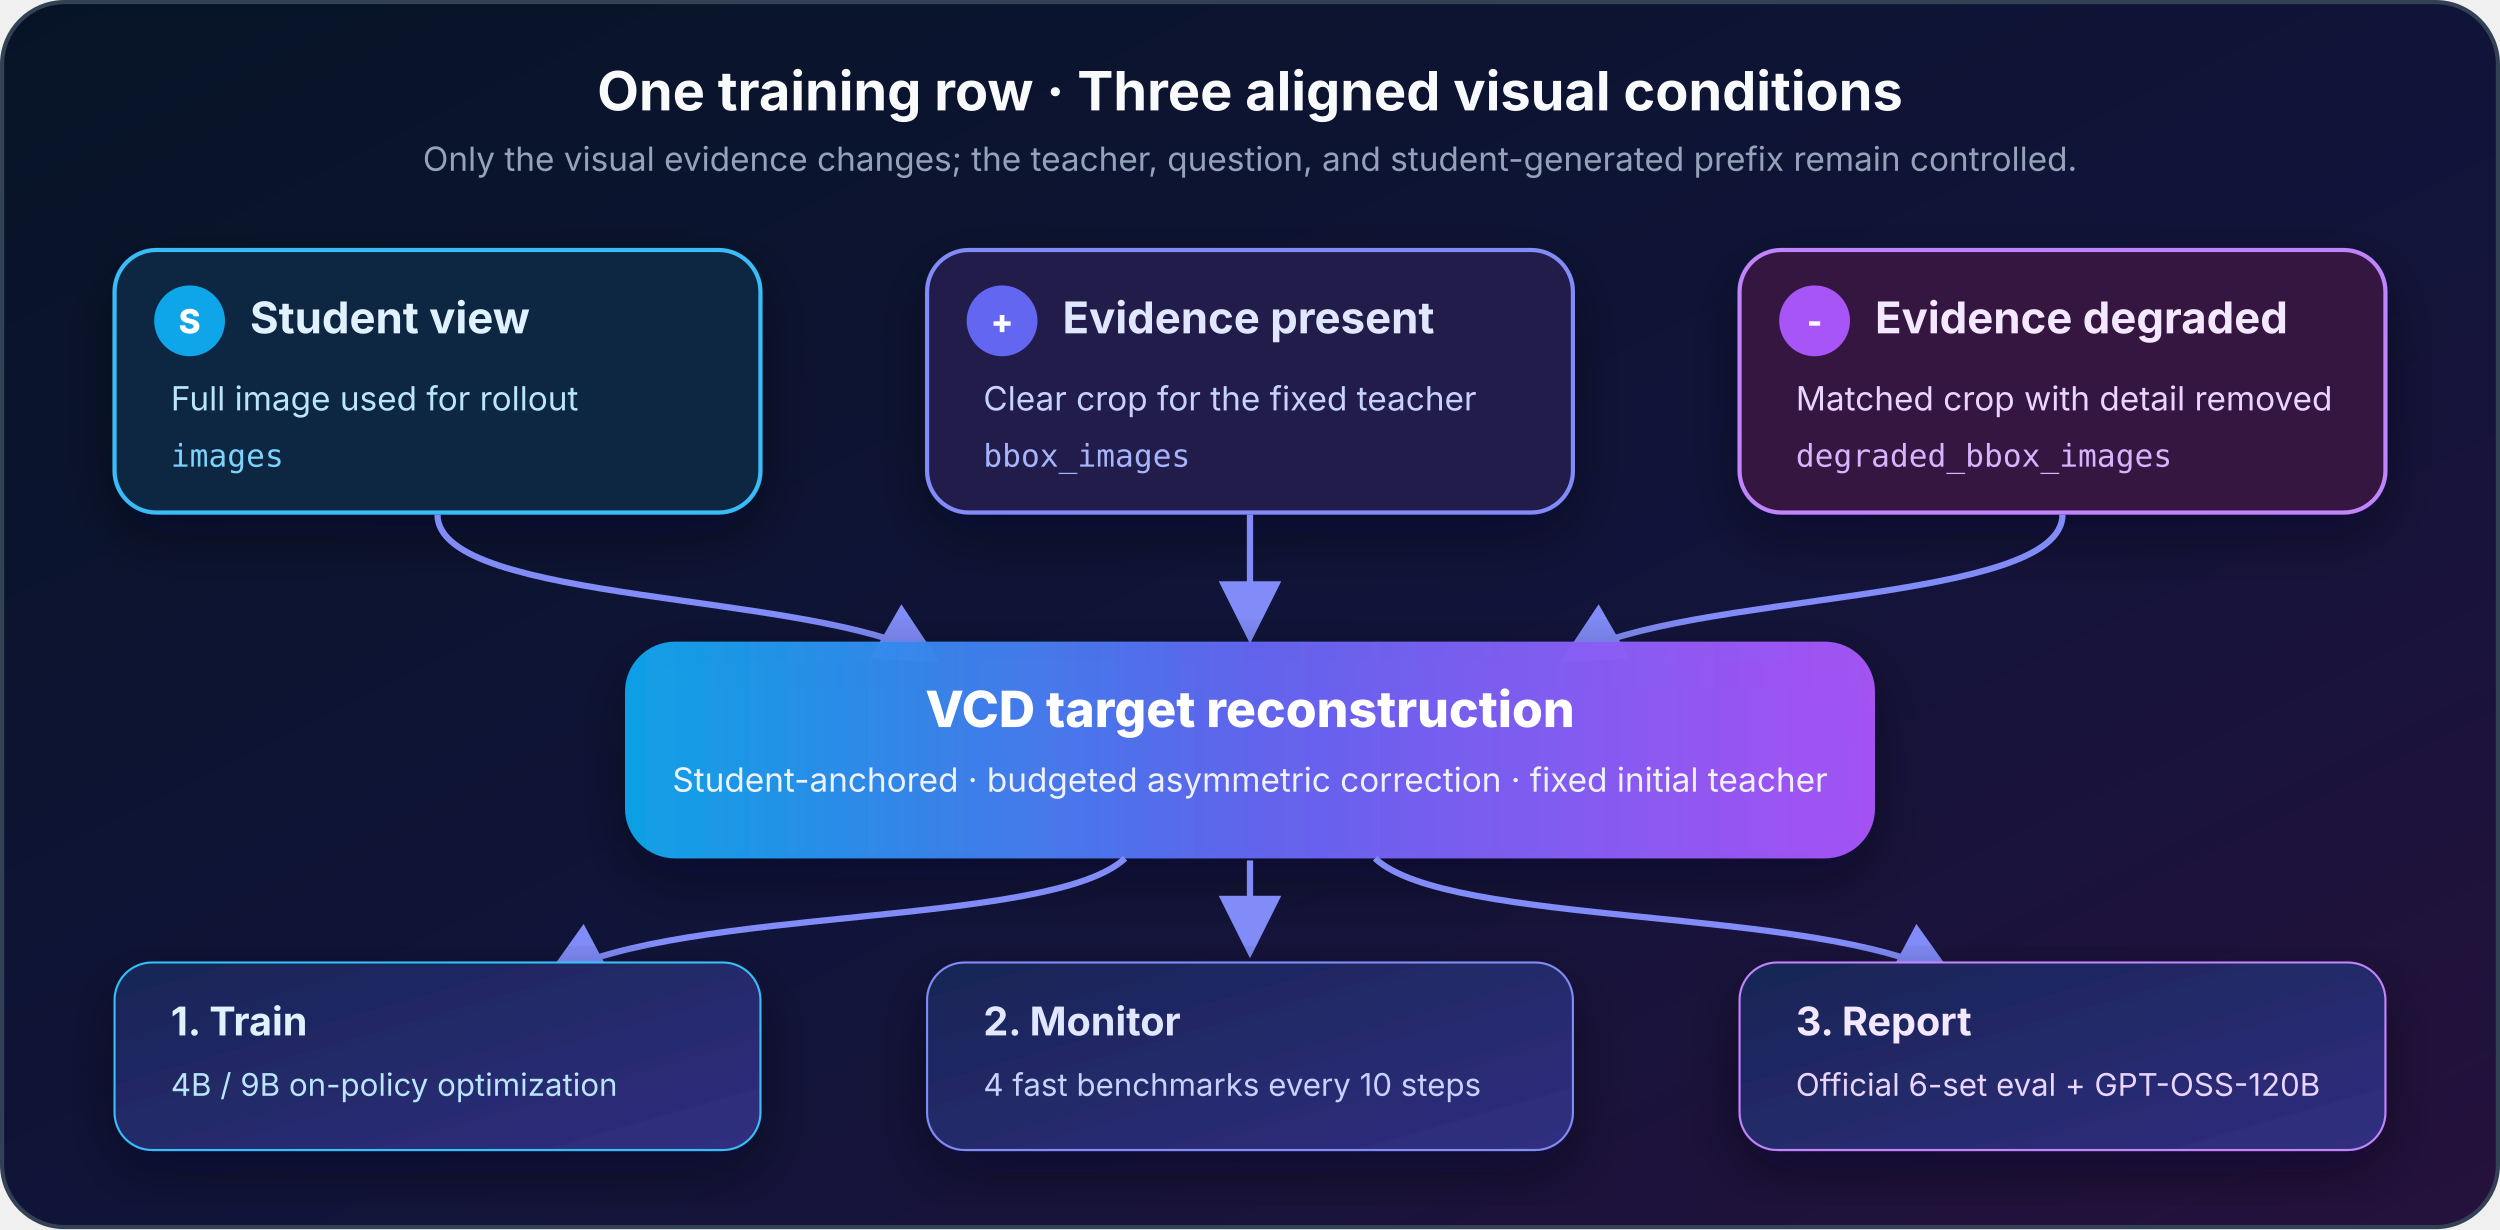
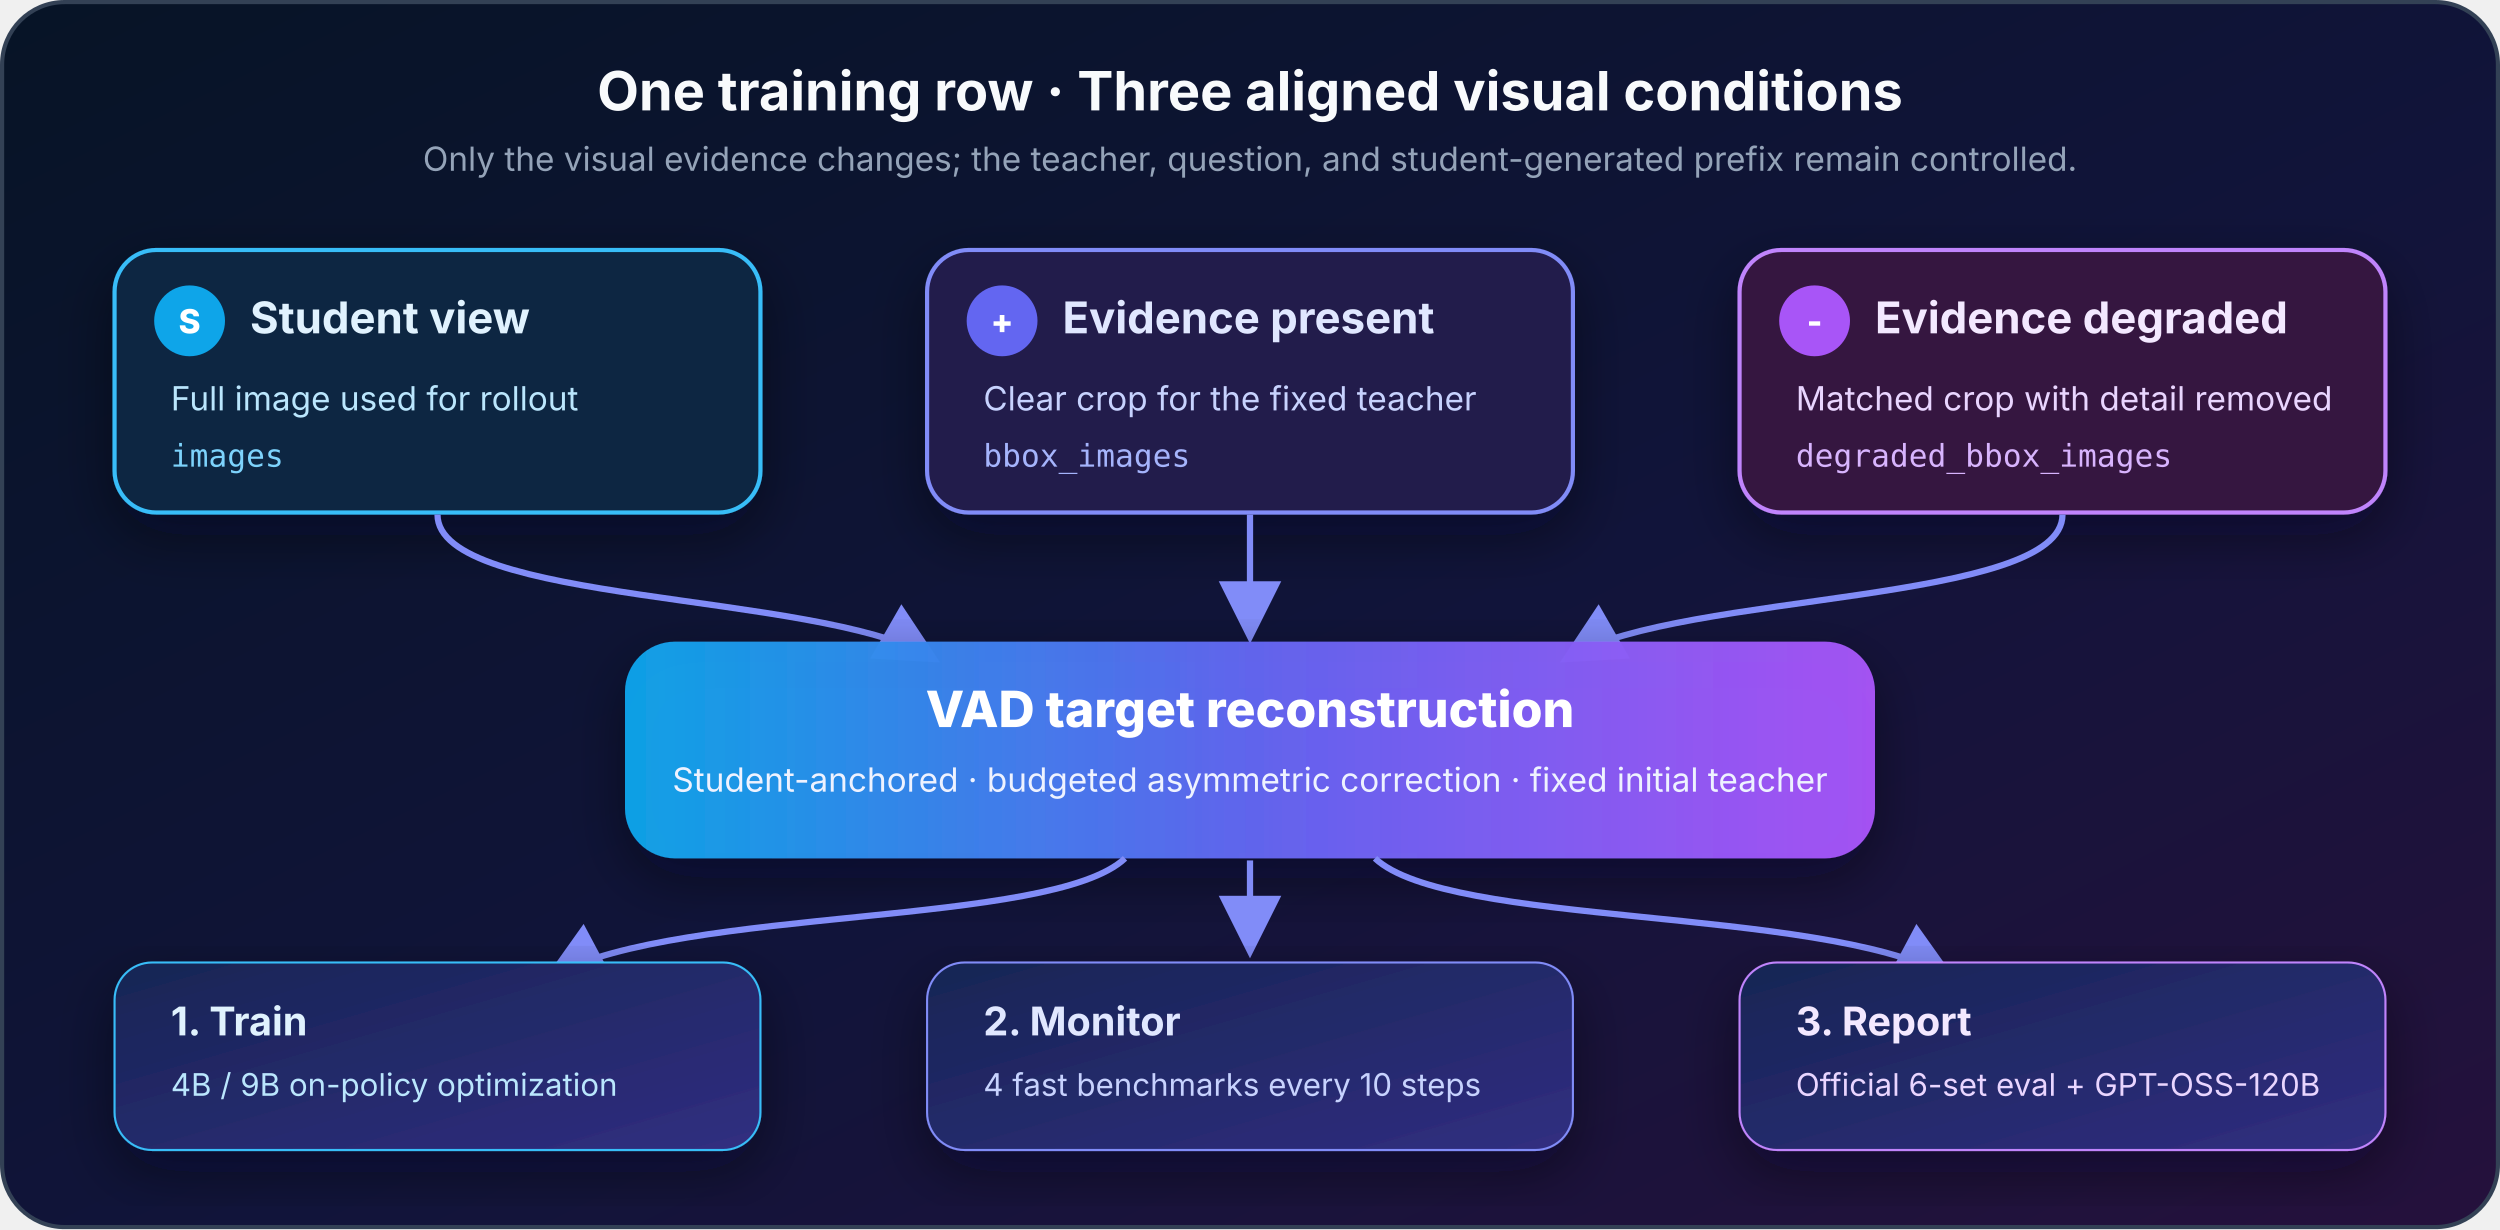
<svg xmlns="http://www.w3.org/2000/svg" width="1200" height="590" viewBox="0 0 1200 590" role="img" aria-labelledby="title desc">
  <defs>
    <linearGradient id="background" x1="0" y1="0" x2="1" y2="1">
      <stop offset="0" stop-color="#071426" />
      <stop offset="0.55" stop-color="#11143a" />
      <stop offset="1" stop-color="#25113c" />
    </linearGradient>
    <linearGradient id="target" x1="0" y1="0" x2="1" y2="0">
      <stop offset="0" stop-color="#0ea5e9" />
      <stop offset="0.5" stop-color="#6366f1" />
      <stop offset="1" stop-color="#a855f7" />
    </linearGradient>
    <linearGradient id="output" x1="0" y1="0" x2="1" y2="1">
      <stop offset="0" stop-color="#172554" />
      <stop offset="1" stop-color="#312e81" />
    </linearGradient>
    <filter id="shadow" x="-20%" y="-20%" width="140%" height="150%">
      <feDropShadow dx="0" dy="10" stdDeviation="14" flood-color="#020617" flood-opacity="0.45" />
    </filter>
    <marker id="arrow" markerWidth="10" markerHeight="10" refX="8" refY="5" orient="auto" markerUnits="strokeWidth">
      <path d="M0,0 L10,5 L0,10 z" fill="#818cf8" />
    </marker>
  </defs>
  <rect x="1" y="1" width="1198" height="588" rx="30" fill="url(#background)" stroke="#334155" stroke-width="2" />
  <text x="600" y="53" text-anchor="middle" fill="#f8fafc" font-family="Inter, ui-sans-serif, system-ui, sans-serif" font-size="26" font-weight="750">One training row · Three aligned visual conditions</text>
  <text x="600" y="82" text-anchor="middle" fill="#94a3b8" font-family="Inter, ui-sans-serif, system-ui, sans-serif" font-size="16">Only the visual evidence changes; the teacher, question, and student-generated prefix remain controlled.</text>
  <g filter="url(#shadow)">
    <rect x="55" y="120" width="310" height="126" rx="20" fill="#0c2542" stroke="#38bdf8" stroke-width="2" />
    <rect x="445" y="120" width="310" height="126" rx="20" fill="#231b4b" stroke="#818cf8" stroke-width="2" />
    <rect x="835" y="120" width="310" height="126" rx="20" fill="#35183f" stroke="#c084fc" stroke-width="2" />
  </g>
  <g font-family="Inter, ui-sans-serif, system-ui, sans-serif">
    <circle cx="91" cy="154" r="17" fill="#0ea5e9" />
    <text x="91" y="160" text-anchor="middle" fill="#ffffff" font-size="16" font-weight="800">S</text>
    <text x="120" y="160" fill="#e0f2fe" font-size="21" font-weight="750">Student view</text>
    <text x="82" y="197" fill="#bae6fd" font-size="16">Full image used for rollout</text>
    <text x="82" y="224" fill="#7dd3fc" font-size="15" font-family="ui-monospace, SFMono-Regular, Menlo, monospace">images</text>
    <circle cx="481" cy="154" r="17" fill="#6366f1" />
    <text x="481" y="160" text-anchor="middle" fill="#ffffff" font-size="16" font-weight="800">+</text>
    <text x="510" y="160" fill="#e0e7ff" font-size="21" font-weight="750">Evidence present</text>
    <text x="472" y="197" fill="#c7d2fe" font-size="16">Clear crop for the fixed teacher</text>
    <text x="472" y="224" fill="#a5b4fc" font-size="15" font-family="ui-monospace, SFMono-Regular, Menlo, monospace">bbox_images</text>
    <circle cx="871" cy="154" r="17" fill="#a855f7" />
    <text x="871" y="160" text-anchor="middle" fill="#ffffff" font-size="16" font-weight="800">-</text>
    <text x="900" y="160" fill="#f3e8ff" font-size="21" font-weight="750">Evidence degraded</text>
    <text x="862" y="197" fill="#e9d5ff" font-size="16">Matched crop with detail removed</text>
    <text x="862" y="224" fill="#d8b4fe" font-size="15" font-family="ui-monospace, SFMono-Regular, Menlo, monospace">degraded_bbox_images</text>
  </g>
  <g fill="none" stroke="#818cf8" stroke-width="3" marker-end="url(#arrow)">
    <path d="M210 247 C210 290 392 284 446 315" />
    <path d="M600 247 L600 303" />
    <path d="M990 247 C990 290 808 284 754 315" />
  </g>
  <g filter="url(#shadow)">
    <rect x="300" y="308" width="600" height="104" rx="24" fill="url(#target)" opacity="0.97" />
  </g>
  <g font-family="Inter, ui-sans-serif, system-ui, sans-serif" text-anchor="middle">
-     <text x="600" y="349" fill="#ffffff" font-size="24" font-weight="800">VCD target reconstruction</text>
+     <text x="600" y="349" fill="#ffffff" font-size="24" font-weight="800">VAD target reconstruction</text>
    <text x="600" y="380" fill="#eef2ff" font-size="16">Student-anchored · budgeted asymmetric correction · fixed initial teacher</text>
  </g>
  <g fill="none" stroke="#818cf8" stroke-width="3" marker-end="url(#arrow)">
    <path d="M600 413 L600 454" />
    <path d="M540 412 C505 445 328 435 266 468" />
    <path d="M660 412 C695 445 872 435 934 468" />
  </g>
  <g filter="url(#shadow)" font-family="Inter, ui-sans-serif, system-ui, sans-serif">
    <rect x="55" y="462" width="310" height="90" rx="18" fill="url(#output)" stroke="#38bdf8" />
    <rect x="445" y="462" width="310" height="90" rx="18" fill="url(#output)" stroke="#818cf8" />
    <rect x="835" y="462" width="310" height="90" rx="18" fill="url(#output)" stroke="#c084fc" />
    <text x="82" y="497" fill="#e0f2fe" font-size="19" font-weight="750">1. Train</text>
    <text x="82" y="526" fill="#bae6fd" font-size="15">4B / 9B on-policy optimization</text>
    <text x="472" y="497" fill="#e0e7ff" font-size="19" font-weight="750">2. Monitor</text>
    <text x="472" y="526" fill="#c7d2fe" font-size="15">4 fast benchmarks every 10 steps</text>
    <text x="862" y="497" fill="#f3e8ff" font-size="19" font-weight="750">3. Report</text>
    <text x="862" y="526" fill="#e9d5ff" font-size="15">Official 6-set eval + GPT-OSS-120B</text>
  </g>
</svg>
